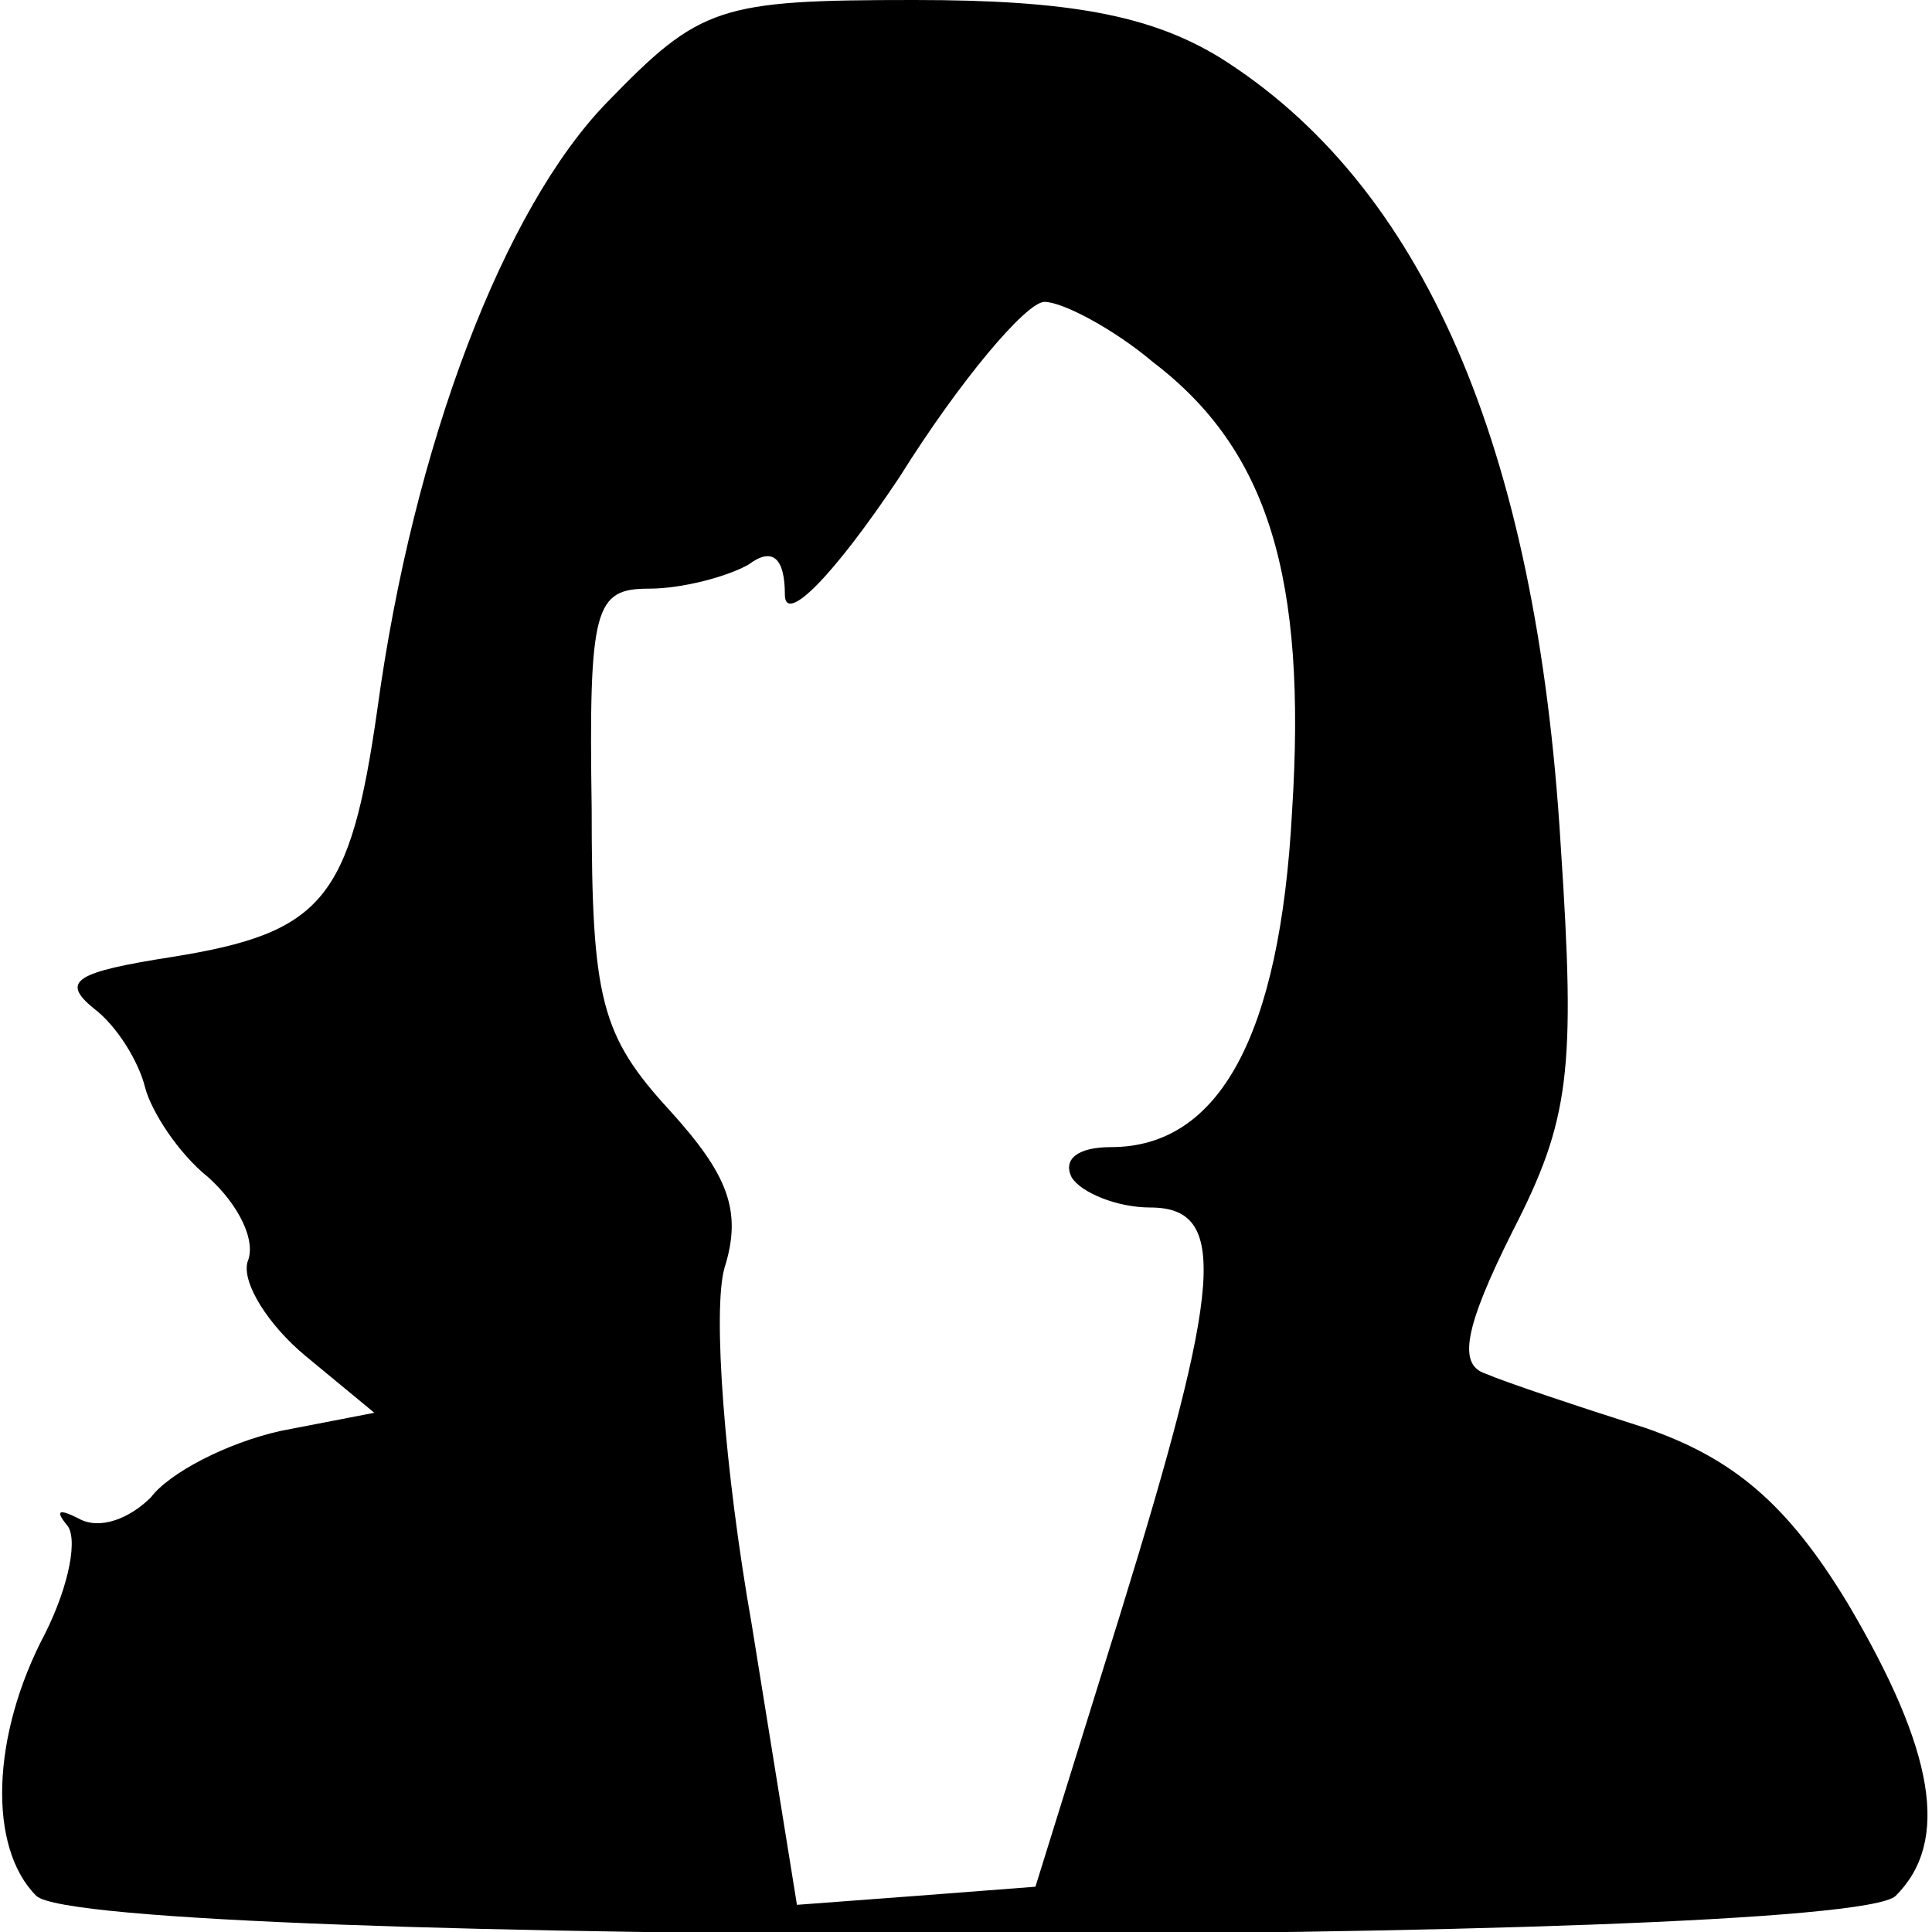
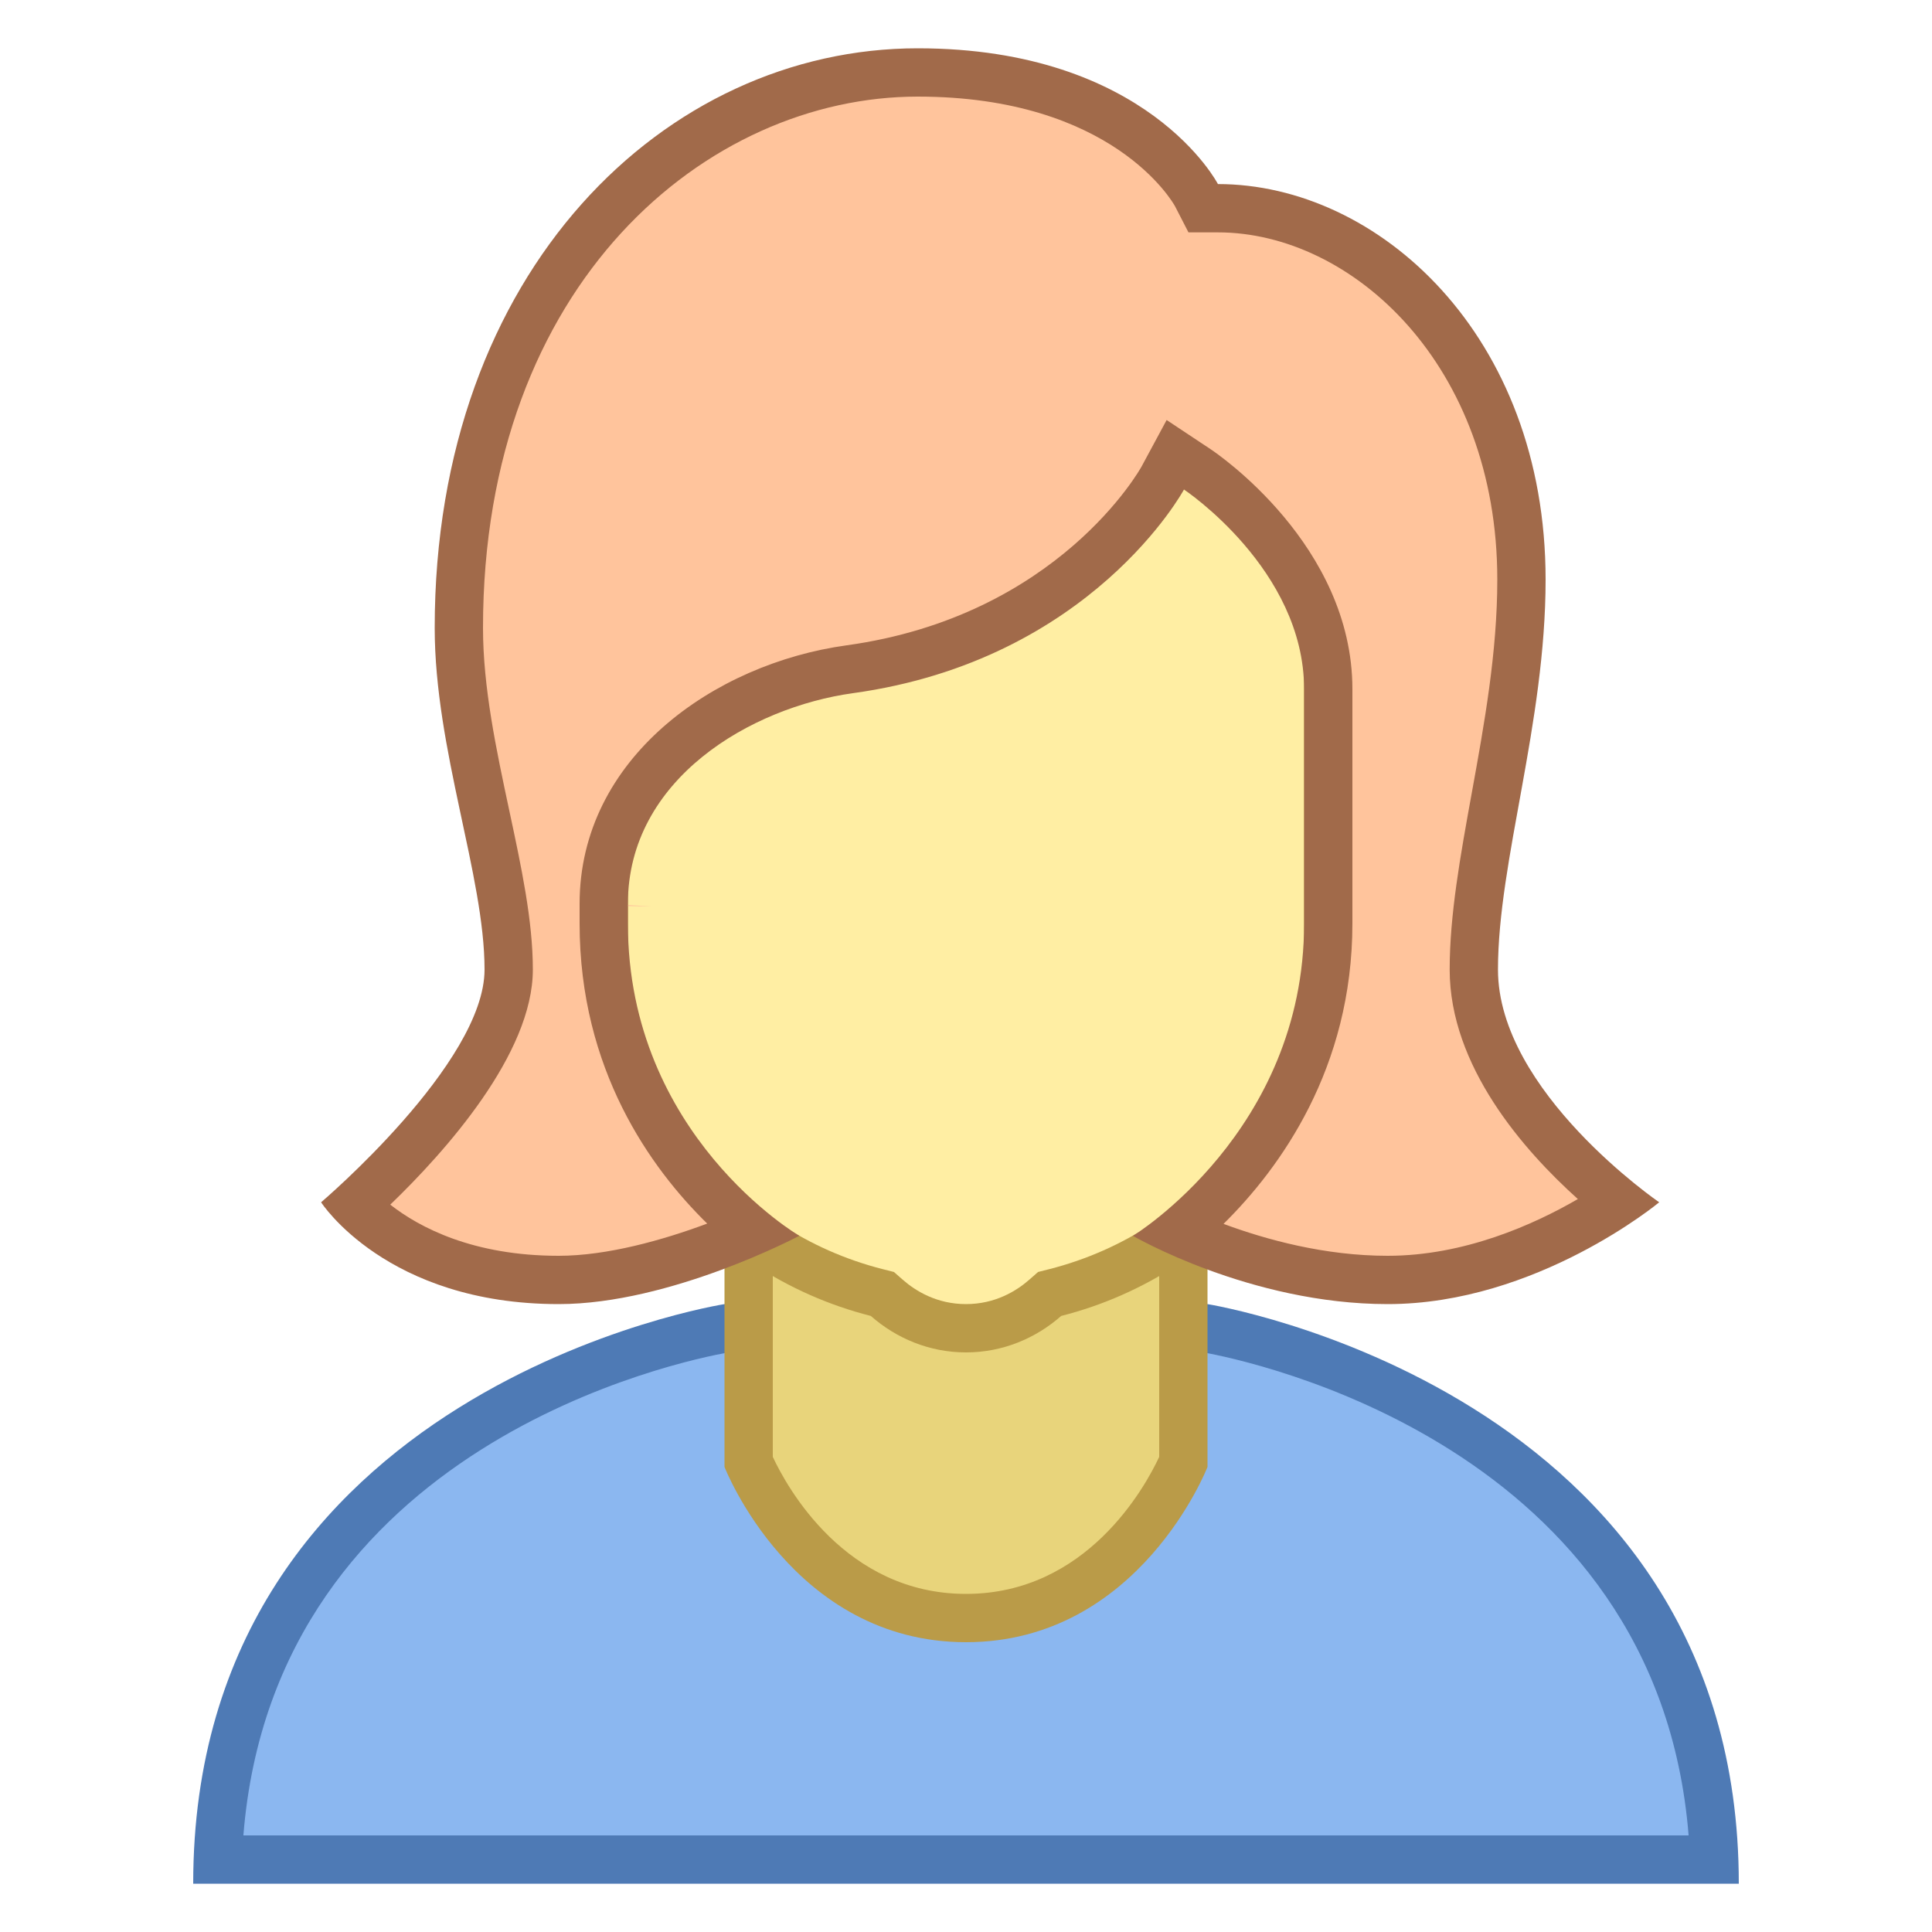
- <svg xmlns="http://www.w3.org/2000/svg" version="1.0" width="64" height="64" viewBox="0 0 64 64" preserveAspectRatio="xMidYMid meet">
-   <g transform="translate(0,64) scale(0.1,-0.1)" fill="#000000" stroke="none">
-     <path d="M201 606 c-34 -35 -64 -113 -76 -201 -9 -63 -18 -74 -68 -82 -32 -5 -37 -8 -26 -17 8 -6 15 -18 17 -26 2 -8 11 -22 21 -30 10 -9 16 -21 13 -28 -2 -7 7 -21 19 -31 l23 -19 -31 -6 c-18 -4 -37 -14 -43 -22 -7 -7 -17 -11 -24 -7 -6 3 -8 3 -4 -2 4 -4 1 -20 -7 -36 -18 -34 -19 -71 -3 -87 17 -17 599 -17 616 0 18 18 13 48 -16 97 -20 33 -38 48 -67 58 -22 7 -46 15 -53 18 -9 3 -7 15 9 47 19 37 21 53 16 128 -8 133 -46 219 -113 261 -23 14 -50 19 -101 19 -65 0 -71 -2 -102 -34z m181 -86 c38 -29 51 -71 46 -149 -4 -74 -24 -111 -60 -111 -11 0 -16 -4 -13 -10 3 -5 15 -10 26 -10 26 0 24 -25 -10 -135 l-28 -90 -39 -3 -40 -3 -15 93 c-9 51 -13 104 -9 118 6 19 1 31 -18 52 -23 25 -26 37 -26 100 -1 67 1 73 19 73 11 0 26 4 33 8 8 6 12 2 12 -10 0 -10 16 6 38 39 20 32 42 58 48 58 6 0 23 -9 36 -20z" />
+ <svg xmlns="http://www.w3.org/2000/svg" version="1.1" id="Layer_1" x="0px" y="0px" viewBox="0 0 40 40" style="enable-background:new 0 0 40 40;" xml:space="preserve" width="64px" height="64px">
+   <g>
+     <g>
+       <path style="fill:#8BB7F0;" d="M4.509,38.5c0.351-9.3,10.464-10.99,10.568-11.006L25,27.5c-0.029,0.002,2.641,0.452,5.263,2.1    c3.331,2.094,5.088,5.086,5.229,8.9H4.509z" />
+       <path style="fill:#4E7AB5;" d="M24.915,28c0.954,0.172,9.398,1.922,10.046,10H5.039c0.647-8.115,9.106-9.834,10.045-10H24.915     M25,27H15c0,0-11,1.721-11,12h32C36,28.757,25,27,25,27L25,27z" />
+     </g>
+   </g>
+   <g>
+     <path style="fill:#E8D47B;" d="M20,33.5c-2.931,0-4.276-2.726-4.5-3.23v-7.02h9v7.021C24.273,30.792,22.953,33.5,20,33.5z" />
+     <path style="fill:#BA9B48;" d="M24,23.75v6.413C23.709,30.786,22.499,33,20,33c-2.501,0-3.712-2.219-4-2.837V23.75H24 M25,22.75H15   v7.621c0,0,1.407,3.629,5,3.629s5-3.629,5-3.629V22.75L25,22.75z" />
+   </g>
+   <g>
+     <g>
+       <path style="fill:#FFEEA3;" d="M20,27.5c-0.604,0-1.172-0.218-1.641-0.63l-0.09-0.08l-0.117-0.03    C14.824,25.916,12.5,22.93,12.5,19.5v-9.298c0-1.827,1.486-3.313,3.312-3.313h8.375c1.827,0,3.312,1.486,3.312,3.313V19.5    c0,3.43-2.324,6.416-5.652,7.26l-0.117,0.03l-0.09,0.08C21.172,27.282,20.604,27.5,20,27.5z" />
+     </g>
+     <g>
+       <path style="fill:#BA9B48;" d="M24.187,7.389c1.551,0,2.813,1.262,2.813,2.813V19.5c0,3.201-2.169,5.987-5.275,6.776l-0.233,0.059    l-0.181,0.159C21.048,26.725,20.608,27,20,27s-1.048-0.275-1.311-0.506l-0.181-0.159l-0.233-0.059    C15.169,25.487,13,22.701,13,19.5v-9.298c0-1.551,1.262-2.813,2.813-2.813H24.187 M24.187,6.389h-8.375    C13.707,6.389,12,8.096,12,10.202V19.5c0,3.737,2.566,6.866,6.029,7.745C18.557,27.709,19.242,28,20,28    c0.758,0,1.443-0.291,1.971-0.755C25.434,26.366,28,23.237,28,19.5v-9.298C28,8.096,26.293,6.389,24.187,6.389L24.187,6.389z" />
+     </g>
+   </g>
+   <g>
+     <path style="fill:#FFC49C;" d="M28.73,26.5c-1.792,0-3.428-0.599-4.319-0.998c1.095-0.907,3.089-3.021,3.089-6.383v-4.852   c0-2.718-2.599-4.476-2.709-4.55l-0.454-0.302l-0.262,0.48c-0.074,0.135-1.864,3.322-6.48,3.959   c-2.531,0.35-5.094,2.129-5.094,4.855l1,0.058l-1-0.017v0.367c0,3.396,1.963,5.475,3.068,6.376   c-0.923,0.401-2.549,1.004-4.001,1.004c-2.407,0-3.707-1.016-4.226-1.554c0.938-0.857,3.191-3.101,3.191-4.873   c0-0.96-0.231-2.042-0.477-3.188C9.783,15.609,9.5,14.29,9.5,13c0-7.469,4.895-11.5,9.5-11.5c4.372,0,5.718,2.438,5.773,2.542   l0.141,0.265l0.302,0.003C28.238,4.311,31.5,7.25,31.5,12c0,1.551-0.273,3.055-0.537,4.509c-0.231,1.272-0.449,2.475-0.449,3.565   c0,2.114,1.997,3.998,2.999,4.81C32.649,25.461,30.807,26.5,28.73,26.5z" />
+     <g>
+       <path style="fill:#A16A4A;" d="M19,2c4.035,0,5.282,2.187,5.327,2.269l0.279,0.542h0.609C27.998,4.811,31,7.56,31,12    c0,1.506-0.269,2.987-0.529,4.42c-0.235,1.295-0.457,2.519-0.457,3.654c0,2,1.533,3.744,2.654,4.751    C31.749,25.358,30.313,26,28.73,26c-1.3,0-2.518-0.334-3.398-0.661C26.501,24.185,28,22.12,28,19.12v-4.852    c0-2.984-2.813-4.886-2.933-4.966l-0.913-0.606l-0.52,0.965c-0.017,0.031-1.716,3.094-6.108,3.7C14.78,13.74,12,15.7,12,18.711    v0.042v0.367c0,3.024,1.472,5.067,2.642,6.213C13.724,25.675,12.57,26,11.567,26c-1.774,0-2.882-0.586-3.487-1.059    c1.136-1.095,2.952-3.12,2.952-4.867c0-1.013-0.237-2.12-0.488-3.293C10.277,15.53,10,14.236,10,13C10,5.856,14.637,2,19,2 M19,1    C13.776,1,9,5.601,9,13c0,2.52,1.032,5.133,1.032,7.074c0,1.941-3.384,4.818-3.384,4.818S8.001,27,11.567,27    c2.321,0,4.982-1.414,4.982-1.414S13,23.511,13,19.12c0-0.312,0-0.367,0-0.367v0.016c0,0,0-0.012,0-0.058    c0-2.584,2.548-4.068,4.662-4.36c4.946-0.683,6.851-4.216,6.851-4.216S27,11.787,27,14.268c0,1.073,0,3.09,0,4.852    c0,4.307-3.544,6.467-3.544,6.467S25.88,27,28.73,27c3.086,0,5.622-2.108,5.622-2.108s-3.338-2.287-3.338-4.818    C31.014,17.825,32,14.981,32,12c0-5.057-3.463-8.189-6.784-8.189C25.216,3.811,23.767,1,19,1L19,1z" />
+     </g>
  </g>
</svg>
